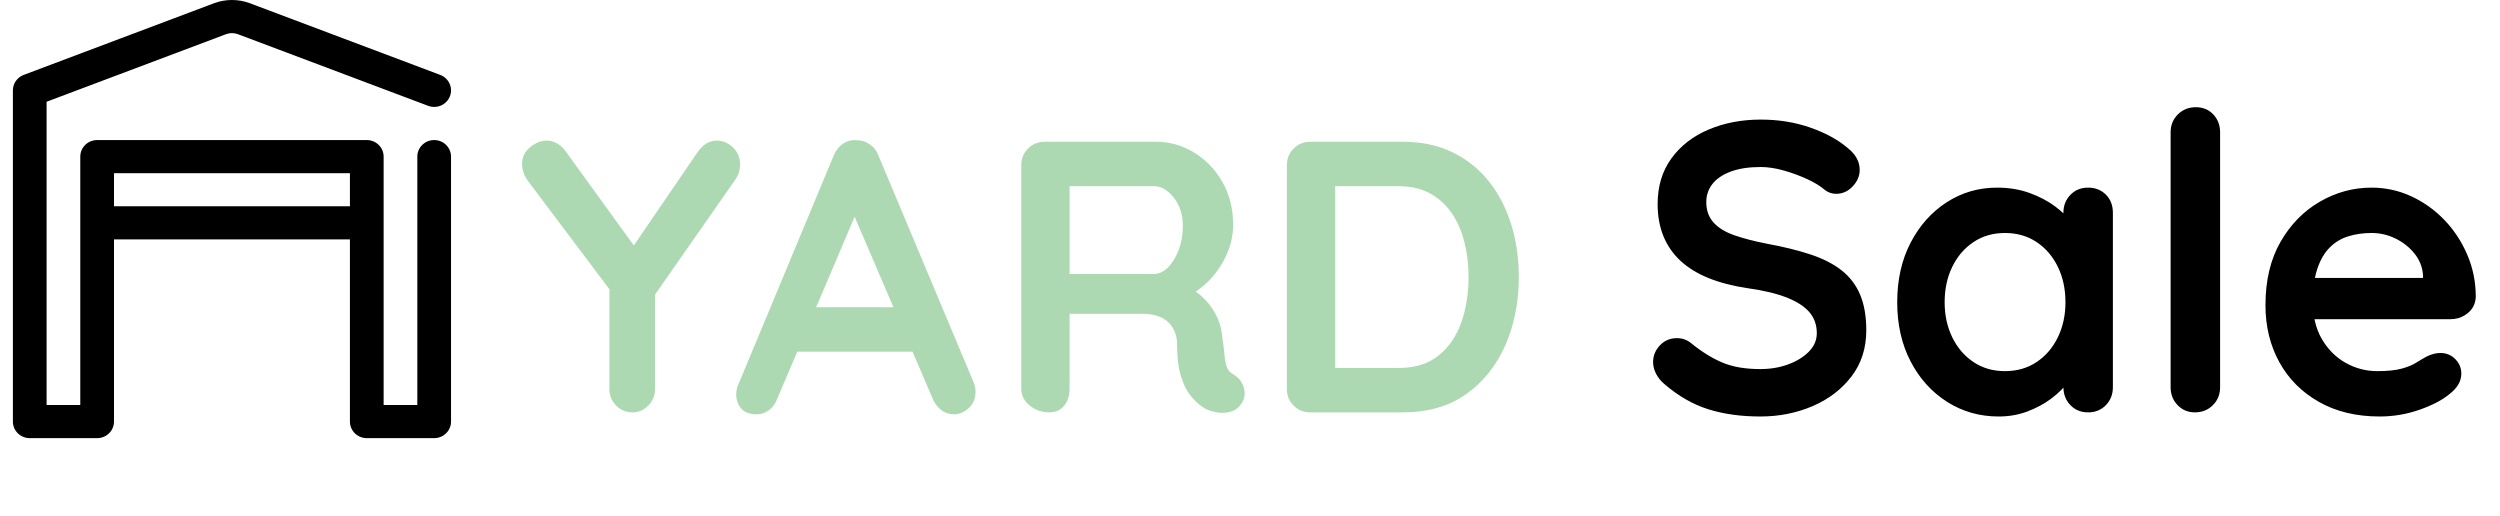
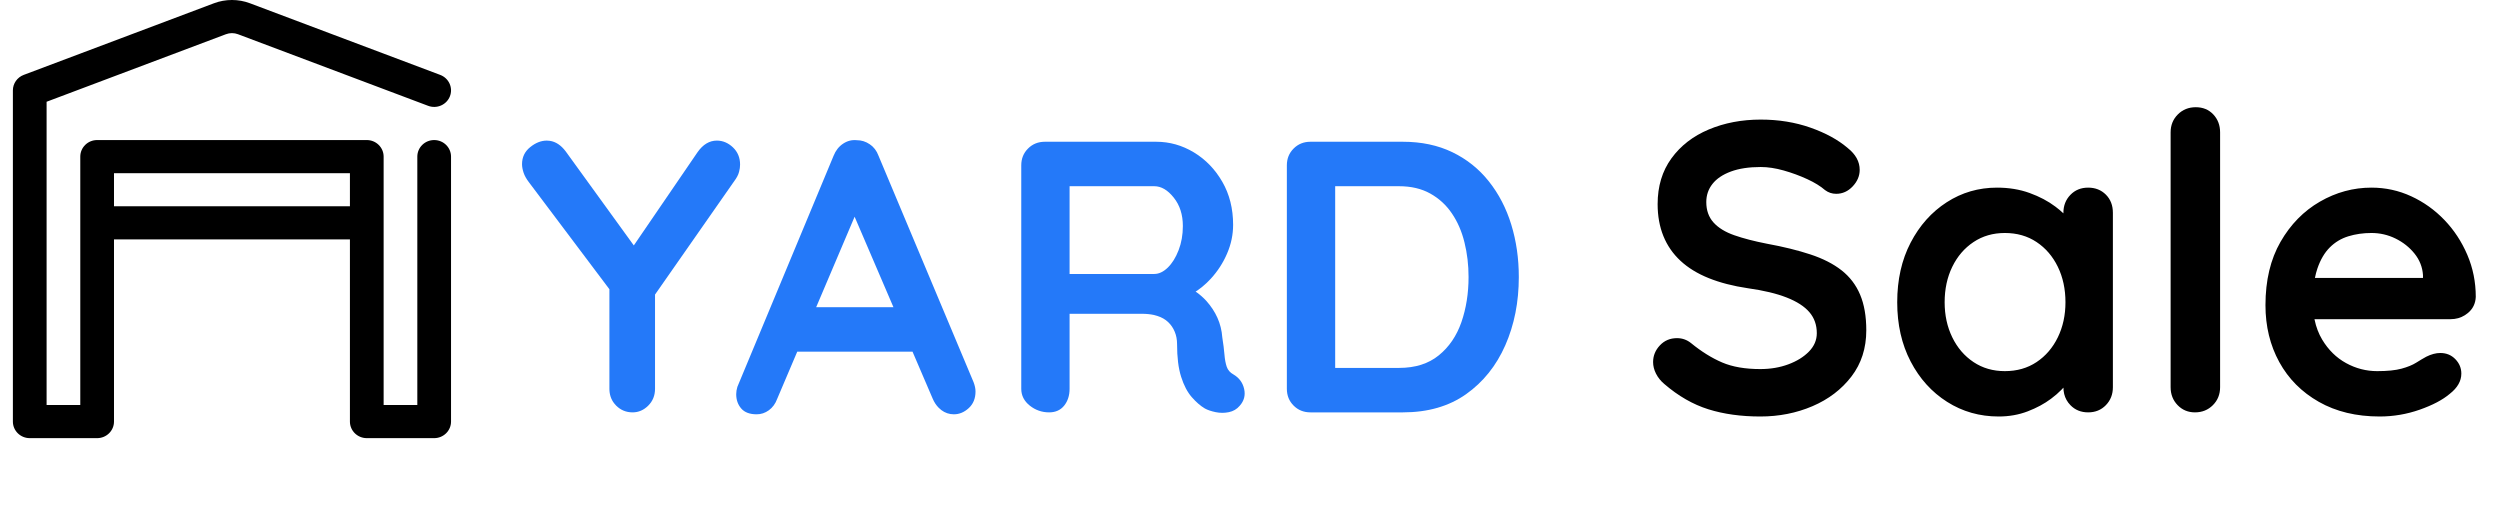
<svg xmlns="http://www.w3.org/2000/svg" width="97" height="20" viewBox="0 0 97 20" fill="none">
  <path fill-rule="evenodd" clip-rule="evenodd" d="M4.423 9.289V16.358C4.423 16.712 4.13 17 3.769 17H1.154C0.793 17 0.5 16.712 0.5 16.358V3.506C0.5 3.24 0.667 3.002 0.92 2.906C0.92 2.906 6.608 0.764 8.298 0.128C8.75 -0.043 9.25 -0.043 9.702 0.128C11.392 0.764 17.08 2.906 17.08 2.906C17.417 3.033 17.586 3.405 17.457 3.736C17.327 4.068 16.949 4.233 16.612 4.106C16.612 4.106 10.924 1.964 9.234 1.328C9.083 1.271 8.917 1.271 8.766 1.328L1.808 3.948V15.715H3.115V6.077C3.115 5.722 3.408 5.434 3.769 5.434H14.231C14.592 5.434 14.885 5.722 14.885 6.077V15.715H16.192V6.077C16.192 5.722 16.485 5.434 16.846 5.434C17.207 5.434 17.5 5.722 17.5 6.077V16.358C17.5 16.712 17.207 17 16.846 17H14.231C13.87 17 13.577 16.712 13.577 16.358V9.289H4.423ZM13.577 8.004V6.719H4.423V8.004H13.577Z" fill="black" />
-   <path fill-rule="evenodd" clip-rule="evenodd" d="M48.1 15.745C47.99 15.875 47.85 15.957 47.68 15.992C47.51 16.027 47.34 16.027 47.17 15.992C47 15.957 46.86 15.91 46.75 15.85C46.58 15.75 46.41 15.602 46.24 15.408C46.07 15.213 45.932 14.95 45.828 14.62C45.722 14.29 45.67 13.865 45.67 13.345C45.67 13.175 45.64 13.018 45.58 12.873C45.52 12.727 45.435 12.602 45.325 12.498C45.215 12.393 45.075 12.312 44.905 12.258L44.772 12.221C44.633 12.191 44.477 12.175 44.305 12.175L41.5 12.176V15.085C41.5 15.345 41.43 15.562 41.29 15.738C41.15 15.912 40.955 16 40.705 16C40.425 16 40.175 15.912 39.955 15.738C39.735 15.562 39.625 15.345 39.625 15.085V6.415C39.625 6.155 39.712 5.938 39.888 5.763C40.062 5.588 40.28 5.5 40.54 5.5H44.86C45.38 5.5 45.867 5.638 46.322 5.912C46.778 6.188 47.145 6.567 47.425 7.053C47.705 7.537 47.845 8.095 47.845 8.725C47.845 9.105 47.767 9.475 47.612 9.835C47.458 10.195 47.248 10.52 46.983 10.81L46.82 10.976C46.708 11.082 46.592 11.177 46.47 11.262L46.389 11.315L46.418 11.333C46.563 11.436 46.691 11.55 46.803 11.672C46.987 11.877 47.133 12.098 47.237 12.332C47.343 12.568 47.405 12.82 47.425 13.09C47.465 13.34 47.492 13.56 47.508 13.75C47.523 13.94 47.553 14.1 47.597 14.23C47.642 14.36 47.73 14.46 47.86 14.53C48.08 14.66 48.218 14.848 48.273 15.092C48.328 15.338 48.27 15.555 48.1 15.745ZM44.785 7.225H41.5V10.63H44.785C44.965 10.63 45.14 10.547 45.31 10.383C45.48 10.217 45.62 9.992 45.73 9.707C45.84 9.422 45.895 9.11 45.895 8.77C45.895 8.33 45.778 7.963 45.542 7.668C45.307 7.372 45.055 7.225 44.785 7.225ZM54.43 16C55.4 16 56.218 15.765 56.883 15.295C57.547 14.825 58.055 14.193 58.405 13.398C58.755 12.602 58.93 11.72 58.93 10.75C58.93 10.03 58.833 9.352 58.638 8.717C58.443 8.082 58.153 7.522 57.767 7.037C57.383 6.553 56.91 6.175 56.35 5.905C55.79 5.635 55.15 5.5 54.43 5.5H50.845C50.585 5.5 50.367 5.588 50.193 5.763C50.017 5.938 49.93 6.155 49.93 6.415V15.085C49.93 15.345 50.017 15.562 50.193 15.738C50.367 15.912 50.585 16 50.845 16H54.43ZM54.28 7.225H51.805V14.275H54.28C54.91 14.275 55.425 14.113 55.825 13.787C56.225 13.463 56.517 13.033 56.703 12.498C56.888 11.963 56.98 11.38 56.98 10.75C56.98 10.28 56.928 9.832 56.822 9.408C56.718 8.982 56.555 8.607 56.335 8.283C56.115 7.957 55.835 7.7 55.495 7.51C55.155 7.32 54.75 7.225 54.28 7.225Z" fill="#ACD9B2" />
+   <path fill-rule="evenodd" clip-rule="evenodd" d="M48.1 15.745C47.99 15.875 47.85 15.957 47.68 15.992C47.51 16.027 47.34 16.027 47.17 15.992C47 15.957 46.86 15.91 46.75 15.85C46.58 15.75 46.41 15.602 46.24 15.408C46.07 15.213 45.932 14.95 45.828 14.62C45.722 14.29 45.67 13.865 45.67 13.345C45.67 13.175 45.64 13.018 45.58 12.873C45.52 12.727 45.435 12.602 45.325 12.498C45.215 12.393 45.075 12.312 44.905 12.258L44.772 12.221C44.633 12.191 44.477 12.175 44.305 12.175L41.5 12.176V15.085C41.5 15.345 41.43 15.562 41.29 15.738C41.15 15.912 40.955 16 40.705 16C40.425 16 40.175 15.912 39.955 15.738C39.735 15.562 39.625 15.345 39.625 15.085V6.415C39.625 6.155 39.712 5.938 39.888 5.763C40.062 5.588 40.28 5.5 40.54 5.5H44.86C45.38 5.5 45.867 5.638 46.322 5.912C46.778 6.188 47.145 6.567 47.425 7.053C47.705 7.537 47.845 8.095 47.845 8.725C47.845 9.105 47.767 9.475 47.612 9.835C47.458 10.195 47.248 10.52 46.983 10.81L46.82 10.976C46.708 11.082 46.592 11.177 46.47 11.262L46.389 11.315L46.418 11.333C46.563 11.436 46.691 11.55 46.803 11.672C46.987 11.877 47.133 12.098 47.237 12.332C47.343 12.568 47.405 12.82 47.425 13.09C47.465 13.34 47.492 13.56 47.508 13.75C47.523 13.94 47.553 14.1 47.597 14.23C47.642 14.36 47.73 14.46 47.86 14.53C48.08 14.66 48.218 14.848 48.273 15.092C48.328 15.338 48.27 15.555 48.1 15.745ZM44.785 7.225H41.5V10.63H44.785C44.965 10.63 45.14 10.547 45.31 10.383C45.48 10.217 45.62 9.992 45.73 9.707C45.84 9.422 45.895 9.11 45.895 8.77C45.895 8.33 45.778 7.963 45.542 7.668C45.307 7.372 45.055 7.225 44.785 7.225ZM54.43 16C55.4 16 56.218 15.765 56.883 15.295C57.547 14.825 58.055 14.193 58.405 13.398C58.755 12.602 58.93 11.72 58.93 10.75C58.93 10.03 58.833 9.352 58.638 8.717C58.443 8.082 58.153 7.522 57.767 7.037C57.383 6.553 56.91 6.175 56.35 5.905C55.79 5.635 55.15 5.5 54.43 5.5H50.845C50.585 5.5 50.367 5.588 50.193 5.763C50.017 5.938 49.93 6.155 49.93 6.415V15.085C49.93 15.345 50.017 15.562 50.193 15.738C50.367 15.912 50.585 16 50.845 16H54.43ZM54.28 7.225H51.805V14.275H54.28C54.91 14.275 55.425 14.113 55.825 13.787C56.225 13.463 56.517 13.033 56.703 12.498C56.888 11.963 56.98 11.38 56.98 10.75C56.98 10.28 56.928 9.832 56.822 9.408C56.718 8.982 56.555 8.607 56.335 8.283C56.115 7.957 55.835 7.7 55.495 7.51C55.155 7.32 54.75 7.225 54.28 7.225Z" fill="#2479f9" />
  <path fill-rule="evenodd" clip-rule="evenodd" d="M85.86 15.72C85.673 15.907 85.441 16 85.164 16C84.897 16 84.673 15.907 84.492 15.72C84.311 15.533 84.22 15.301 84.22 15.024V5.136C84.22 4.859 84.313 4.627 84.5 4.44C84.687 4.253 84.919 4.16 85.196 4.16C85.473 4.16 85.7 4.253 85.876 4.44C86.052 4.627 86.14 4.859 86.14 5.136V15.024C86.14 15.301 86.047 15.533 85.86 15.72ZM70.324 15.76C69.7 16.027 69.025 16.16 68.3 16.16C67.553 16.16 66.881 16.067 66.284 15.88C65.687 15.693 65.116 15.365 64.572 14.896C64.433 14.779 64.327 14.645 64.252 14.496C64.177 14.347 64.14 14.197 64.14 14.048C64.14 13.803 64.228 13.587 64.404 13.4C64.58 13.213 64.801 13.12 65.068 13.12C65.271 13.12 65.452 13.184 65.612 13.312C66.017 13.643 66.42 13.893 66.82 14.064C67.22 14.235 67.713 14.32 68.3 14.32C68.695 14.32 69.057 14.259 69.388 14.136C69.719 14.013 69.985 13.848 70.188 13.64C70.391 13.432 70.492 13.195 70.492 12.928C70.492 12.608 70.396 12.336 70.204 12.112C70.012 11.888 69.719 11.699 69.324 11.544C68.929 11.389 68.428 11.269 67.82 11.184C67.244 11.099 66.737 10.968 66.3 10.792C65.863 10.616 65.497 10.392 65.204 10.12C64.911 9.848 64.689 9.528 64.54 9.16C64.391 8.792 64.316 8.379 64.316 7.92C64.316 7.227 64.495 6.635 64.852 6.144C65.209 5.653 65.692 5.28 66.3 5.024C66.908 4.768 67.58 4.64 68.316 4.64C69.009 4.64 69.652 4.744 70.244 4.952C70.836 5.16 71.319 5.424 71.692 5.744C72.001 5.989 72.156 6.272 72.156 6.592C72.156 6.827 72.065 7.04 71.884 7.232C71.703 7.424 71.489 7.52 71.244 7.52C71.084 7.52 70.94 7.472 70.812 7.376C70.641 7.227 70.412 7.085 70.124 6.952C69.836 6.819 69.532 6.707 69.212 6.616C68.892 6.525 68.593 6.48 68.316 6.48C67.857 6.48 67.471 6.539 67.156 6.656C66.841 6.773 66.604 6.933 66.444 7.136C66.284 7.339 66.204 7.573 66.204 7.84C66.204 8.16 66.297 8.424 66.484 8.632C66.671 8.84 66.94 9.005 67.292 9.128C67.644 9.251 68.065 9.36 68.556 9.456C69.196 9.573 69.759 9.712 70.244 9.872C70.729 10.032 71.132 10.237 71.452 10.488C71.772 10.739 72.012 11.053 72.172 11.432C72.332 11.811 72.412 12.272 72.412 12.816C72.412 13.509 72.22 14.107 71.836 14.608C71.452 15.109 70.948 15.493 70.324 15.76ZM78.676 15.96C78.329 16.093 77.953 16.16 77.548 16.16C76.812 16.16 76.145 15.971 75.548 15.592C74.951 15.213 74.479 14.691 74.132 14.024C73.785 13.357 73.612 12.592 73.612 11.728C73.612 10.853 73.785 10.083 74.132 9.416C74.479 8.749 74.945 8.227 75.532 7.848C76.119 7.469 76.769 7.28 77.484 7.28C77.943 7.28 78.364 7.349 78.748 7.488C79.132 7.627 79.465 7.803 79.748 8.016L79.91 8.144C79.961 8.187 80.011 8.232 80.06 8.278V8.256C80.06 7.979 80.151 7.747 80.332 7.56C80.513 7.373 80.743 7.28 81.02 7.28C81.297 7.28 81.527 7.371 81.708 7.552C81.889 7.733 81.98 7.968 81.98 8.256V15.024C81.98 15.301 81.889 15.533 81.708 15.72C81.527 15.907 81.297 16 81.02 16C80.743 16 80.513 15.907 80.332 15.72L80.249 15.623C80.148 15.488 80.088 15.334 80.068 15.159L80.061 15.04L79.983 15.123C79.868 15.241 79.734 15.357 79.58 15.472C79.324 15.664 79.023 15.827 78.676 15.96ZM77.788 14.4C77.329 14.4 76.924 14.283 76.572 14.048C76.22 13.813 75.945 13.493 75.748 13.088C75.551 12.683 75.452 12.229 75.452 11.728C75.452 11.216 75.551 10.757 75.748 10.352C75.945 9.947 76.22 9.627 76.572 9.392C76.924 9.157 77.329 9.04 77.788 9.04C78.257 9.04 78.668 9.157 79.02 9.392C79.372 9.627 79.647 9.947 79.844 10.352C80.041 10.757 80.14 11.216 80.14 11.728C80.14 12.229 80.041 12.683 79.844 13.088C79.647 13.493 79.372 13.813 79.02 14.048C78.668 14.283 78.257 14.4 77.788 14.4ZM92.332 16.16C92.865 16.16 93.383 16.072 93.884 15.896C94.385 15.72 94.775 15.515 95.052 15.28C95.351 15.045 95.5 14.784 95.5 14.496C95.5 14.283 95.423 14.096 95.268 13.936C95.113 13.776 94.919 13.696 94.684 13.696C94.513 13.696 94.332 13.744 94.14 13.84C94.023 13.904 93.892 13.981 93.748 14.072C93.604 14.163 93.415 14.24 93.18 14.304C92.945 14.368 92.631 14.4 92.236 14.4C91.809 14.4 91.407 14.296 91.028 14.088C90.649 13.88 90.34 13.576 90.1 13.176C89.963 12.947 89.865 12.69 89.806 12.404L89.802 12.384H95.084C95.289 12.384 95.473 12.333 95.637 12.23L95.756 12.144C95.948 11.984 96.049 11.776 96.06 11.52C96.06 10.944 95.951 10.4 95.732 9.888C95.513 9.376 95.217 8.925 94.844 8.536C94.471 8.147 94.041 7.84 93.556 7.616C93.071 7.392 92.556 7.28 92.012 7.28C91.308 7.28 90.641 7.461 90.012 7.824C89.383 8.187 88.873 8.707 88.484 9.384C88.095 10.061 87.9 10.88 87.9 11.84C87.9 12.661 88.079 13.397 88.436 14.048C88.793 14.699 89.305 15.213 89.972 15.592C90.639 15.971 91.425 16.16 92.332 16.16ZM89.819 10.784H94.012V10.672C93.991 10.363 93.881 10.085 93.684 9.84C93.487 9.595 93.241 9.4 92.948 9.256C92.655 9.112 92.343 9.04 92.012 9.04C91.692 9.04 91.393 9.083 91.116 9.168C90.839 9.253 90.599 9.397 90.396 9.6C90.193 9.803 90.033 10.075 89.916 10.416L89.862 10.594L89.819 10.784Z" fill="black" />
-   <path d="M24.545 16C24.775 16 24.977 15.912 25.152 15.738C25.328 15.562 25.415 15.345 25.415 15.085V11.429L28.55 6.94C28.59 6.88 28.622 6.819 28.647 6.757L28.677 6.662C28.703 6.567 28.715 6.475 28.715 6.385C28.715 6.115 28.622 5.893 28.438 5.718C28.253 5.543 28.045 5.455 27.815 5.455C27.525 5.455 27.275 5.605 27.065 5.905L24.592 9.523L21.95 5.875C21.77 5.635 21.564 5.498 21.333 5.464L21.215 5.455C20.995 5.455 20.78 5.54 20.57 5.71C20.36 5.88 20.255 6.1 20.255 6.37C20.255 6.47 20.275 6.58 20.315 6.7C20.355 6.82 20.425 6.945 20.525 7.075L23.645 11.222V15.085C23.645 15.302 23.706 15.489 23.827 15.646L23.907 15.738C24.082 15.912 24.295 16 24.545 16Z" fill="#ACD9B2" />
-   <path fill-rule="evenodd" clip-rule="evenodd" d="M37.587 15.835C37.412 15.995 37.22 16.075 37.01 16.075C36.83 16.075 36.667 16.02 36.522 15.91L36.42 15.82C36.323 15.723 36.245 15.602 36.185 15.46L35.406 13.645H30.933L30.155 15.475C30.085 15.665 29.977 15.812 29.832 15.918C29.687 16.023 29.53 16.075 29.36 16.075C29.09 16.075 28.89 16 28.76 15.85C28.63 15.7 28.565 15.515 28.565 15.295C28.565 15.205 28.58 15.11 28.61 15.01L32.345 6.04C32.425 5.84 32.547 5.685 32.712 5.575C32.877 5.465 33.055 5.42 33.245 5.44C33.425 5.44 33.592 5.492 33.747 5.598C33.902 5.702 34.015 5.85 34.085 6.04L37.775 14.83C37.825 14.96 37.85 15.08 37.85 15.19C37.85 15.46 37.762 15.675 37.587 15.835ZM31.667 11.92H34.666L33.159 8.409L31.667 11.92Z" fill="#ACD9B2" />
+   <path d="M24.545 16C24.775 16 24.977 15.912 25.152 15.738C25.328 15.562 25.415 15.345 25.415 15.085V11.429L28.55 6.94C28.59 6.88 28.622 6.819 28.647 6.757L28.677 6.662C28.703 6.567 28.715 6.475 28.715 6.385C28.715 6.115 28.622 5.893 28.438 5.718C28.253 5.543 28.045 5.455 27.815 5.455C27.525 5.455 27.275 5.605 27.065 5.905L24.592 9.523L21.95 5.875C21.77 5.635 21.564 5.498 21.333 5.464L21.215 5.455C20.995 5.455 20.78 5.54 20.57 5.71C20.36 5.88 20.255 6.1 20.255 6.37C20.255 6.47 20.275 6.58 20.315 6.7C20.355 6.82 20.425 6.945 20.525 7.075L23.645 11.222V15.085C23.645 15.302 23.706 15.489 23.827 15.646L23.907 15.738C24.082 15.912 24.295 16 24.545 16Z" fill="#2479f9" />
+   <path fill-rule="evenodd" clip-rule="evenodd" d="M37.587 15.835C37.412 15.995 37.22 16.075 37.01 16.075C36.83 16.075 36.667 16.02 36.522 15.91L36.42 15.82C36.323 15.723 36.245 15.602 36.185 15.46L35.406 13.645H30.933L30.155 15.475C30.085 15.665 29.977 15.812 29.832 15.918C29.687 16.023 29.53 16.075 29.36 16.075C29.09 16.075 28.89 16 28.76 15.85C28.63 15.7 28.565 15.515 28.565 15.295C28.565 15.205 28.58 15.11 28.61 15.01L32.345 6.04C32.425 5.84 32.547 5.685 32.712 5.575C32.877 5.465 33.055 5.42 33.245 5.44C33.425 5.44 33.592 5.492 33.747 5.598C33.902 5.702 34.015 5.85 34.085 6.04L37.775 14.83C37.825 14.96 37.85 15.08 37.85 15.19C37.85 15.46 37.762 15.675 37.587 15.835ZM31.667 11.92H34.666L33.159 8.409L31.667 11.92Z" fill="#2479f9" />
</svg>
